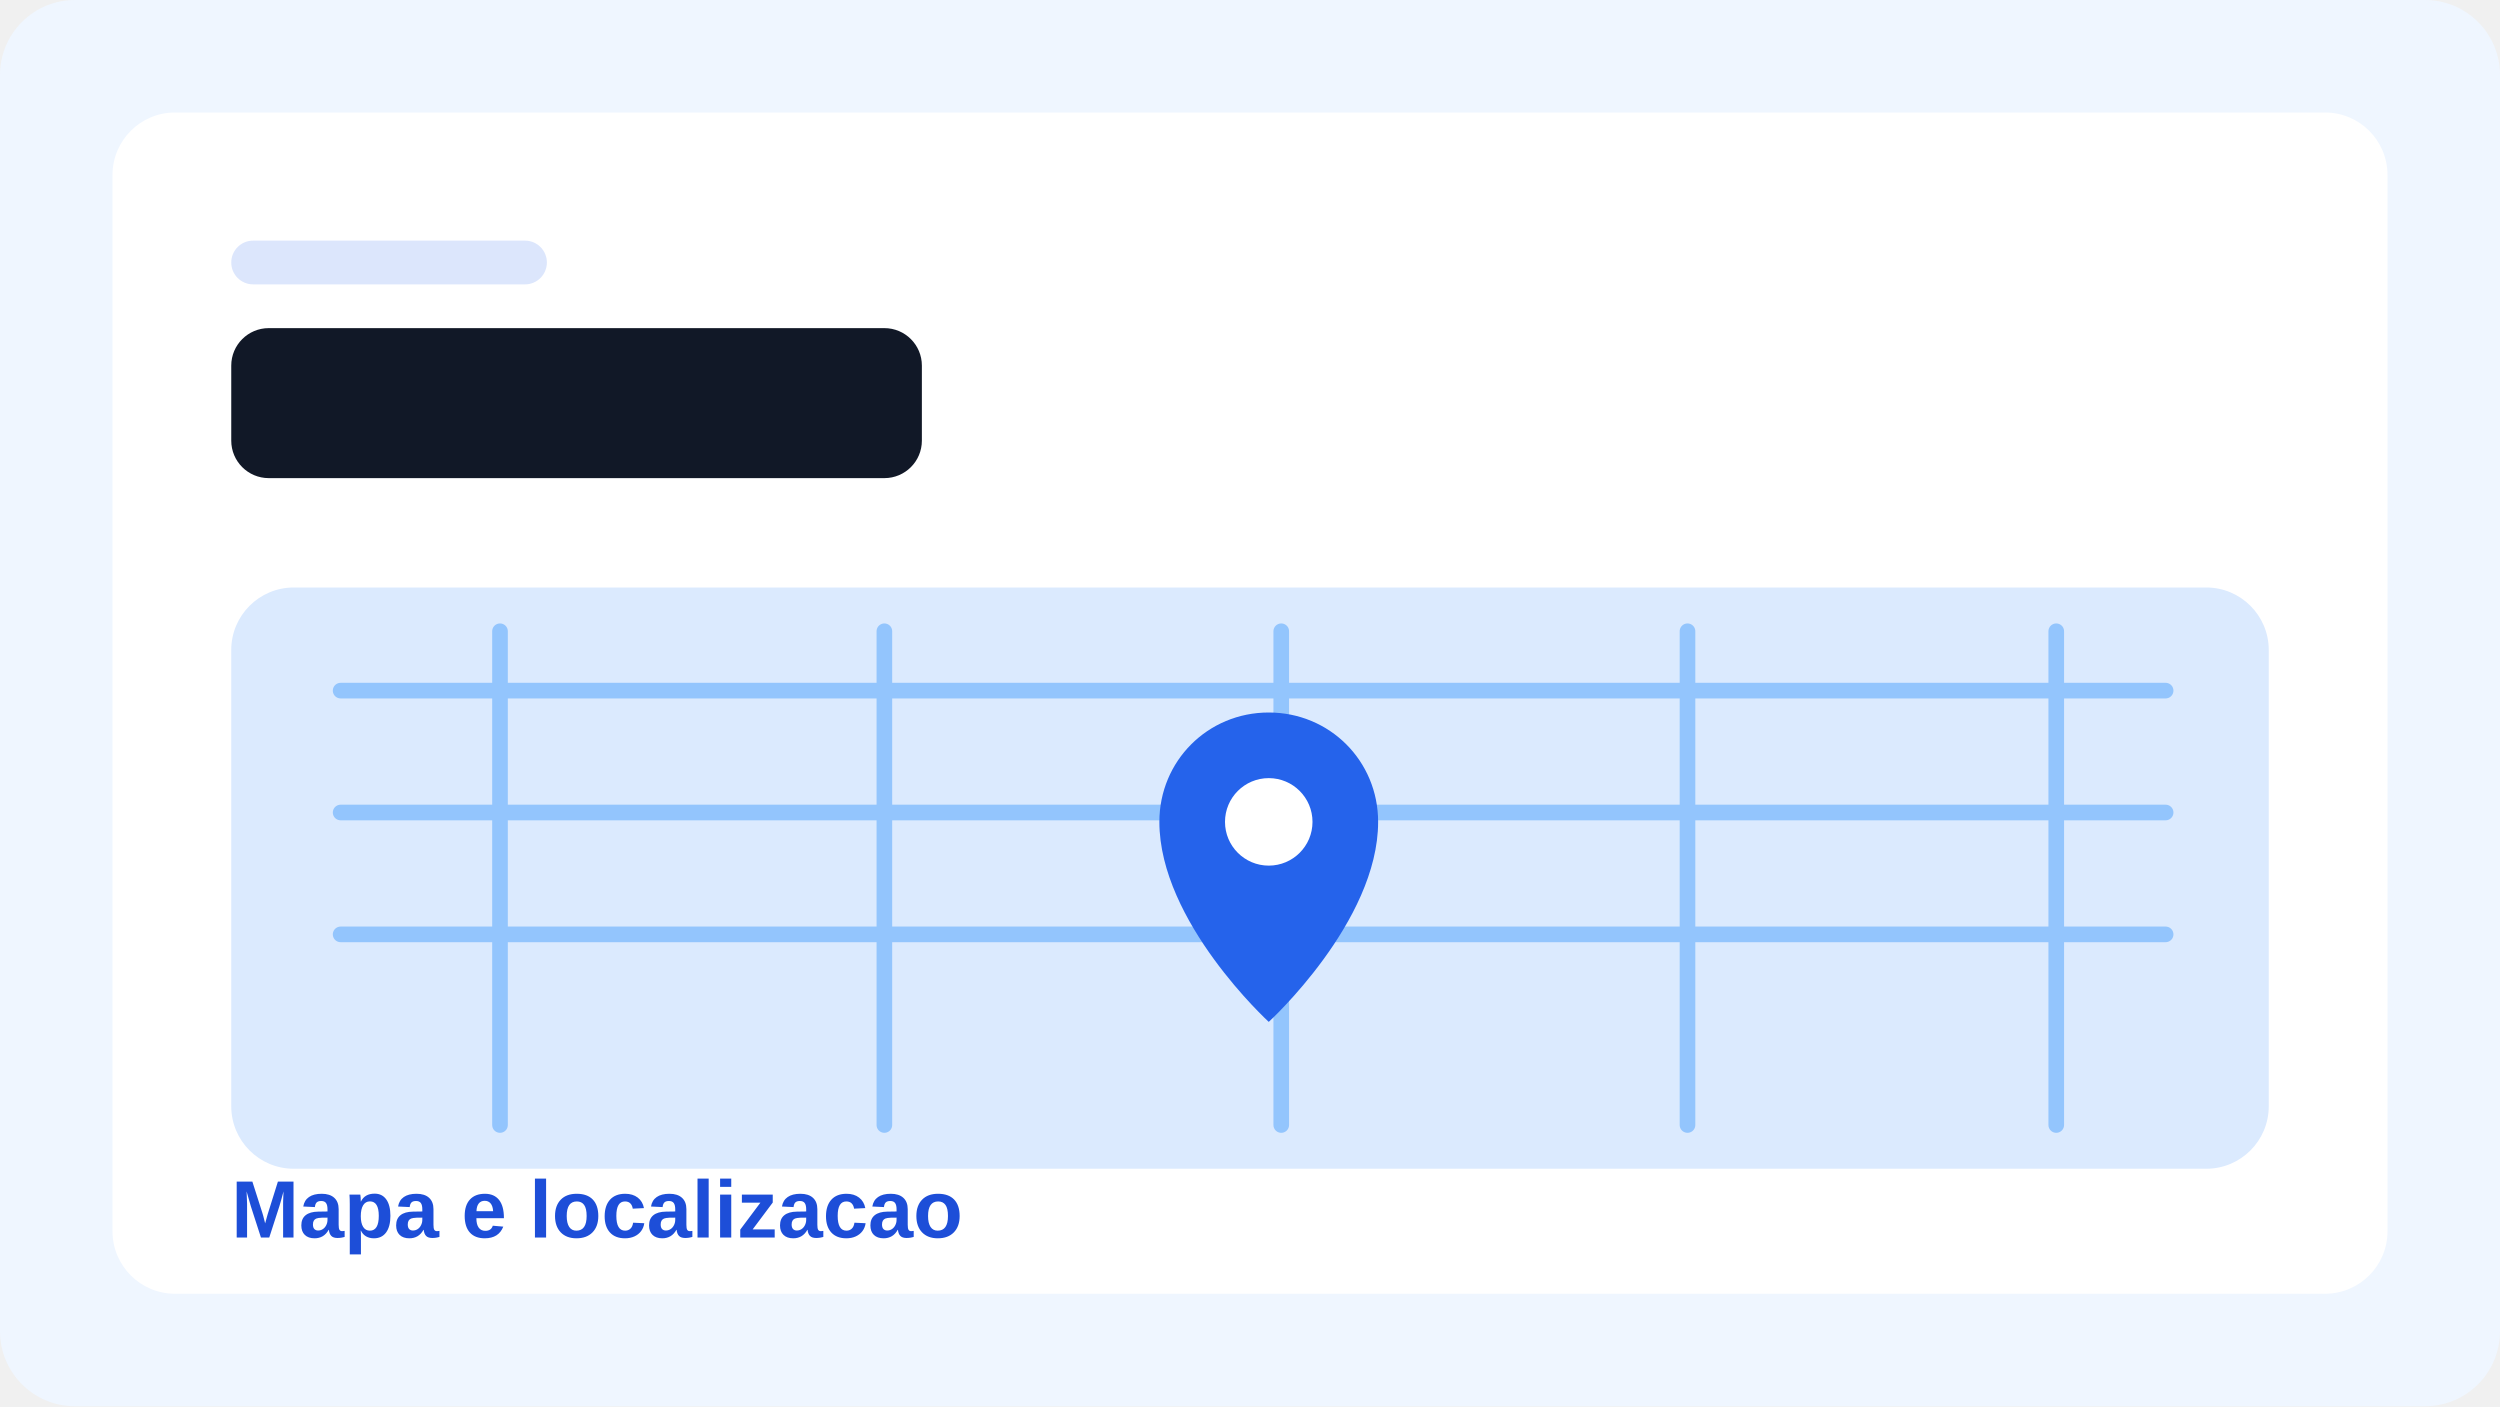
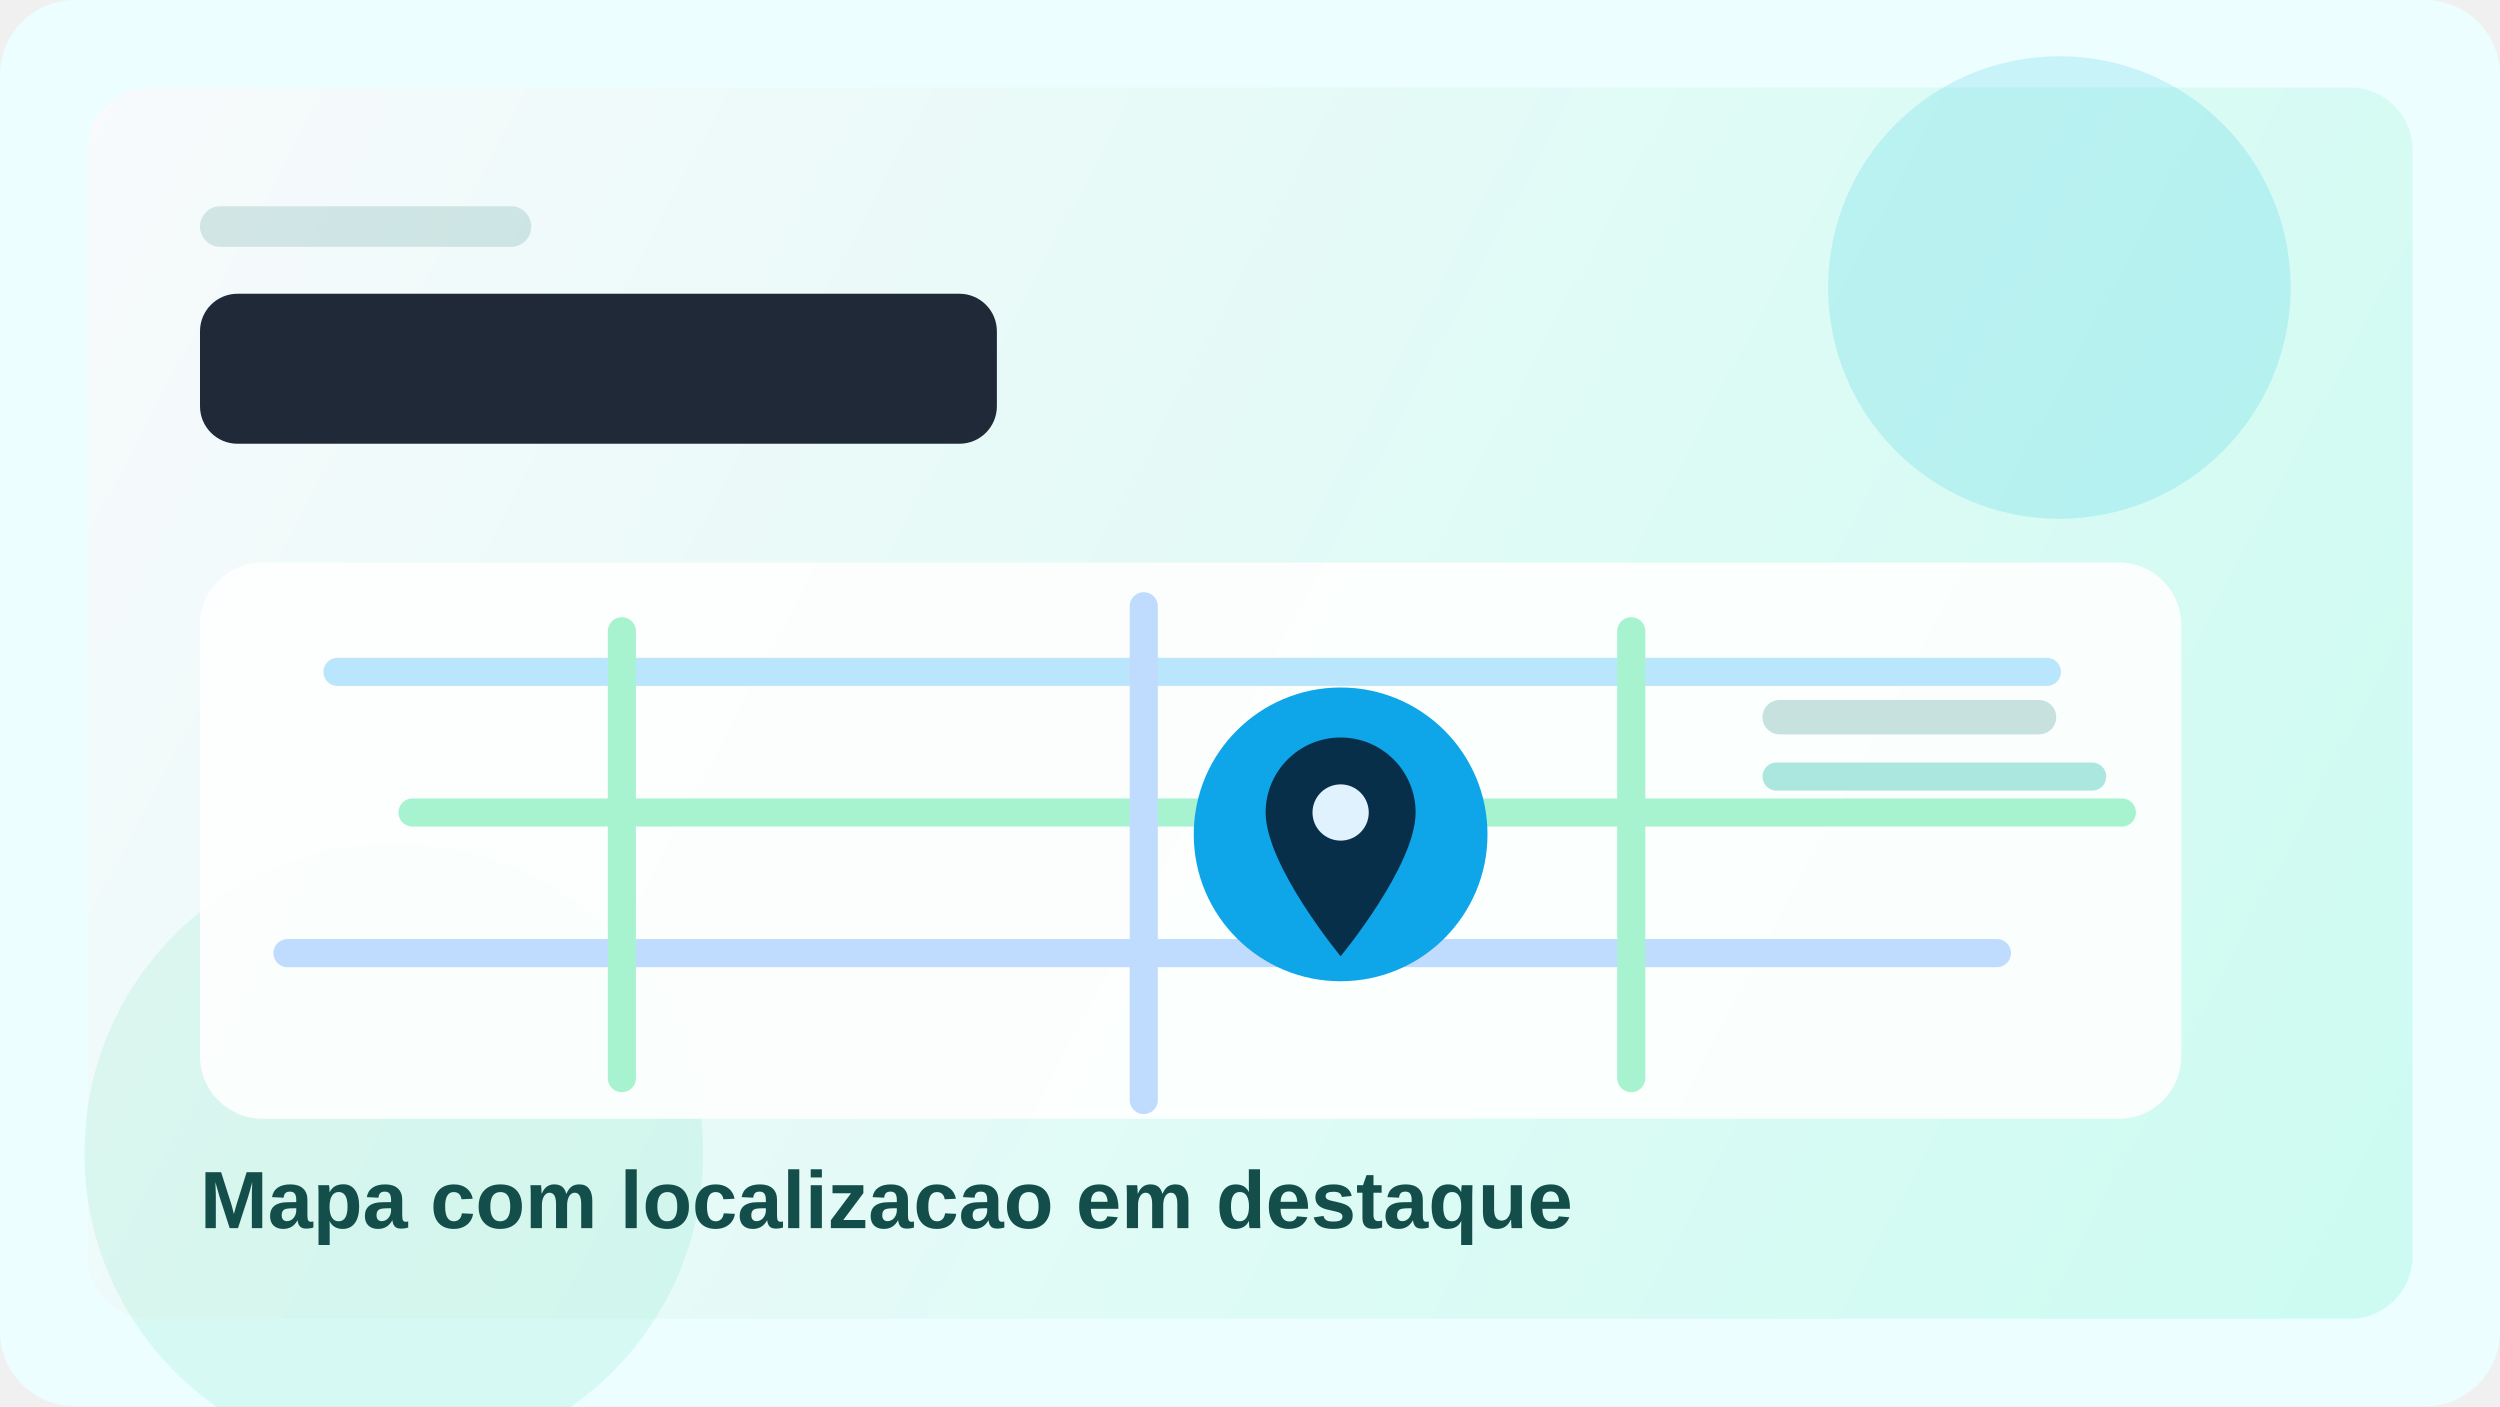
<svg xmlns="http://www.w3.org/2000/svg" width="1600" height="900" viewBox="0 0 1600 900" fill="none">
-   <rect width="1600" height="900" rx="48" fill="#EFF6FF" />
-   <rect x="72" y="72" width="1456" height="756" rx="40" fill="#FFFFFF" />
-   <rect x="148" y="154" width="202" height="28" rx="14" fill="#2563EB" fill-opacity="0.16" />
-   <rect x="148" y="210" width="442" height="96" rx="24" fill="#111827" />
-   <rect x="148" y="376" width="1304" height="372" rx="40" fill="#DBEAFE" />
-   <path d="M218 442H1386" stroke="#93C5FD" stroke-width="10" stroke-linecap="round" />
-   <path d="M218 520H1386" stroke="#93C5FD" stroke-width="10" stroke-linecap="round" />
-   <path d="M218 598H1386" stroke="#93C5FD" stroke-width="10" stroke-linecap="round" />
-   <path d="M320 404V720" stroke="#93C5FD" stroke-width="10" stroke-linecap="round" />
-   <path d="M566 404V720" stroke="#93C5FD" stroke-width="10" stroke-linecap="round" />
-   <path d="M820 404V720" stroke="#93C5FD" stroke-width="10" stroke-linecap="round" />
-   <path d="M1080 404V720" stroke="#93C5FD" stroke-width="10" stroke-linecap="round" />
-   <path d="M1316 404V720" stroke="#93C5FD" stroke-width="10" stroke-linecap="round" />
-   <path d="M812 456C773 456 742 487 742 526C742 590 812 654 812 654C812 654 882 590 882 526C882 487 851 456 812 456Z" fill="#2563EB" />
-   <circle cx="812" cy="526" r="28" fill="#FFFFFF" />
-   <text x="148" y="792" fill="#1D4ED8" font-family="Arial, sans-serif" font-size="52" font-weight="700">Mapa e localizacao</text>
+   <rect width="1600" height="900" rx="48" fill="#ECFEFF" />
+   <rect x="56" y="56" width="1488" height="788" rx="40" fill="url(#mapBg)" />
+   <circle cx="1318" cy="184" r="148" fill="#06B6D4" fill-opacity="0.16" />
+   <circle cx="252" cy="738" r="198" fill="#34D399" fill-opacity="0.12" />
+   <rect x="128" y="132" width="212" height="26" rx="13" fill="#0F766E" fill-opacity="0.16" />
+   <rect x="128" y="188" width="510" height="96" rx="24" fill="#1F2937" />
+   <rect x="128" y="360" width="1268" height="356" rx="40" fill="#FFFFFF" fill-opacity="0.88" />
+   <path d="M216 430H1310" stroke="#BAE6FD" stroke-width="18" stroke-linecap="round" />
+   <path d="M264 520H1358" stroke="#A7F3D0" stroke-width="18" stroke-linecap="round" />
+   <path d="M184 610H1278" stroke="#BFDBFE" stroke-width="18" stroke-linecap="round" />
+   <path d="M398 404V690" stroke="#A7F3D0" stroke-width="18" stroke-linecap="round" />
+   <path d="M732 388V704" stroke="#BFDBFE" stroke-width="18" stroke-linecap="round" />
+   <path d="M1044 404V690" stroke="#A7F3D0" stroke-width="18" stroke-linecap="round" />
+   <circle cx="858" cy="534" r="94" fill="#0EA5E9" />
+   <path d="M858 472C884.51 472 906 493.49 906 520C906 554 858 612 858 612C858 612 810 554 810 520C810 493.49 831.49 472 858 472Z" fill="#082F49" />
+   <circle cx="858" cy="520" r="18" fill="#E0F2FE" />
+   <rect x="1128" y="448" width="188" height="22" rx="11" fill="#0F766E" fill-opacity="0.22" />
+   <rect x="1128" y="488" width="220" height="18" rx="9" fill="#14B8A6" fill-opacity="0.34" />
+   <text x="128" y="786" fill="#134E4A" font-family="Arial, sans-serif" font-size="52" font-weight="700">Mapa com localizacao em destaque</text>
+   <defs>
+     <linearGradient id="mapBg" x1="56" y1="56" x2="1544" y2="844" gradientUnits="userSpaceOnUse">
+       <stop stop-color="#F8FAFC" />
+       <stop offset="1" stop-color="#CCFBF1" />
+     </linearGradient>
+   </defs>
</svg>
